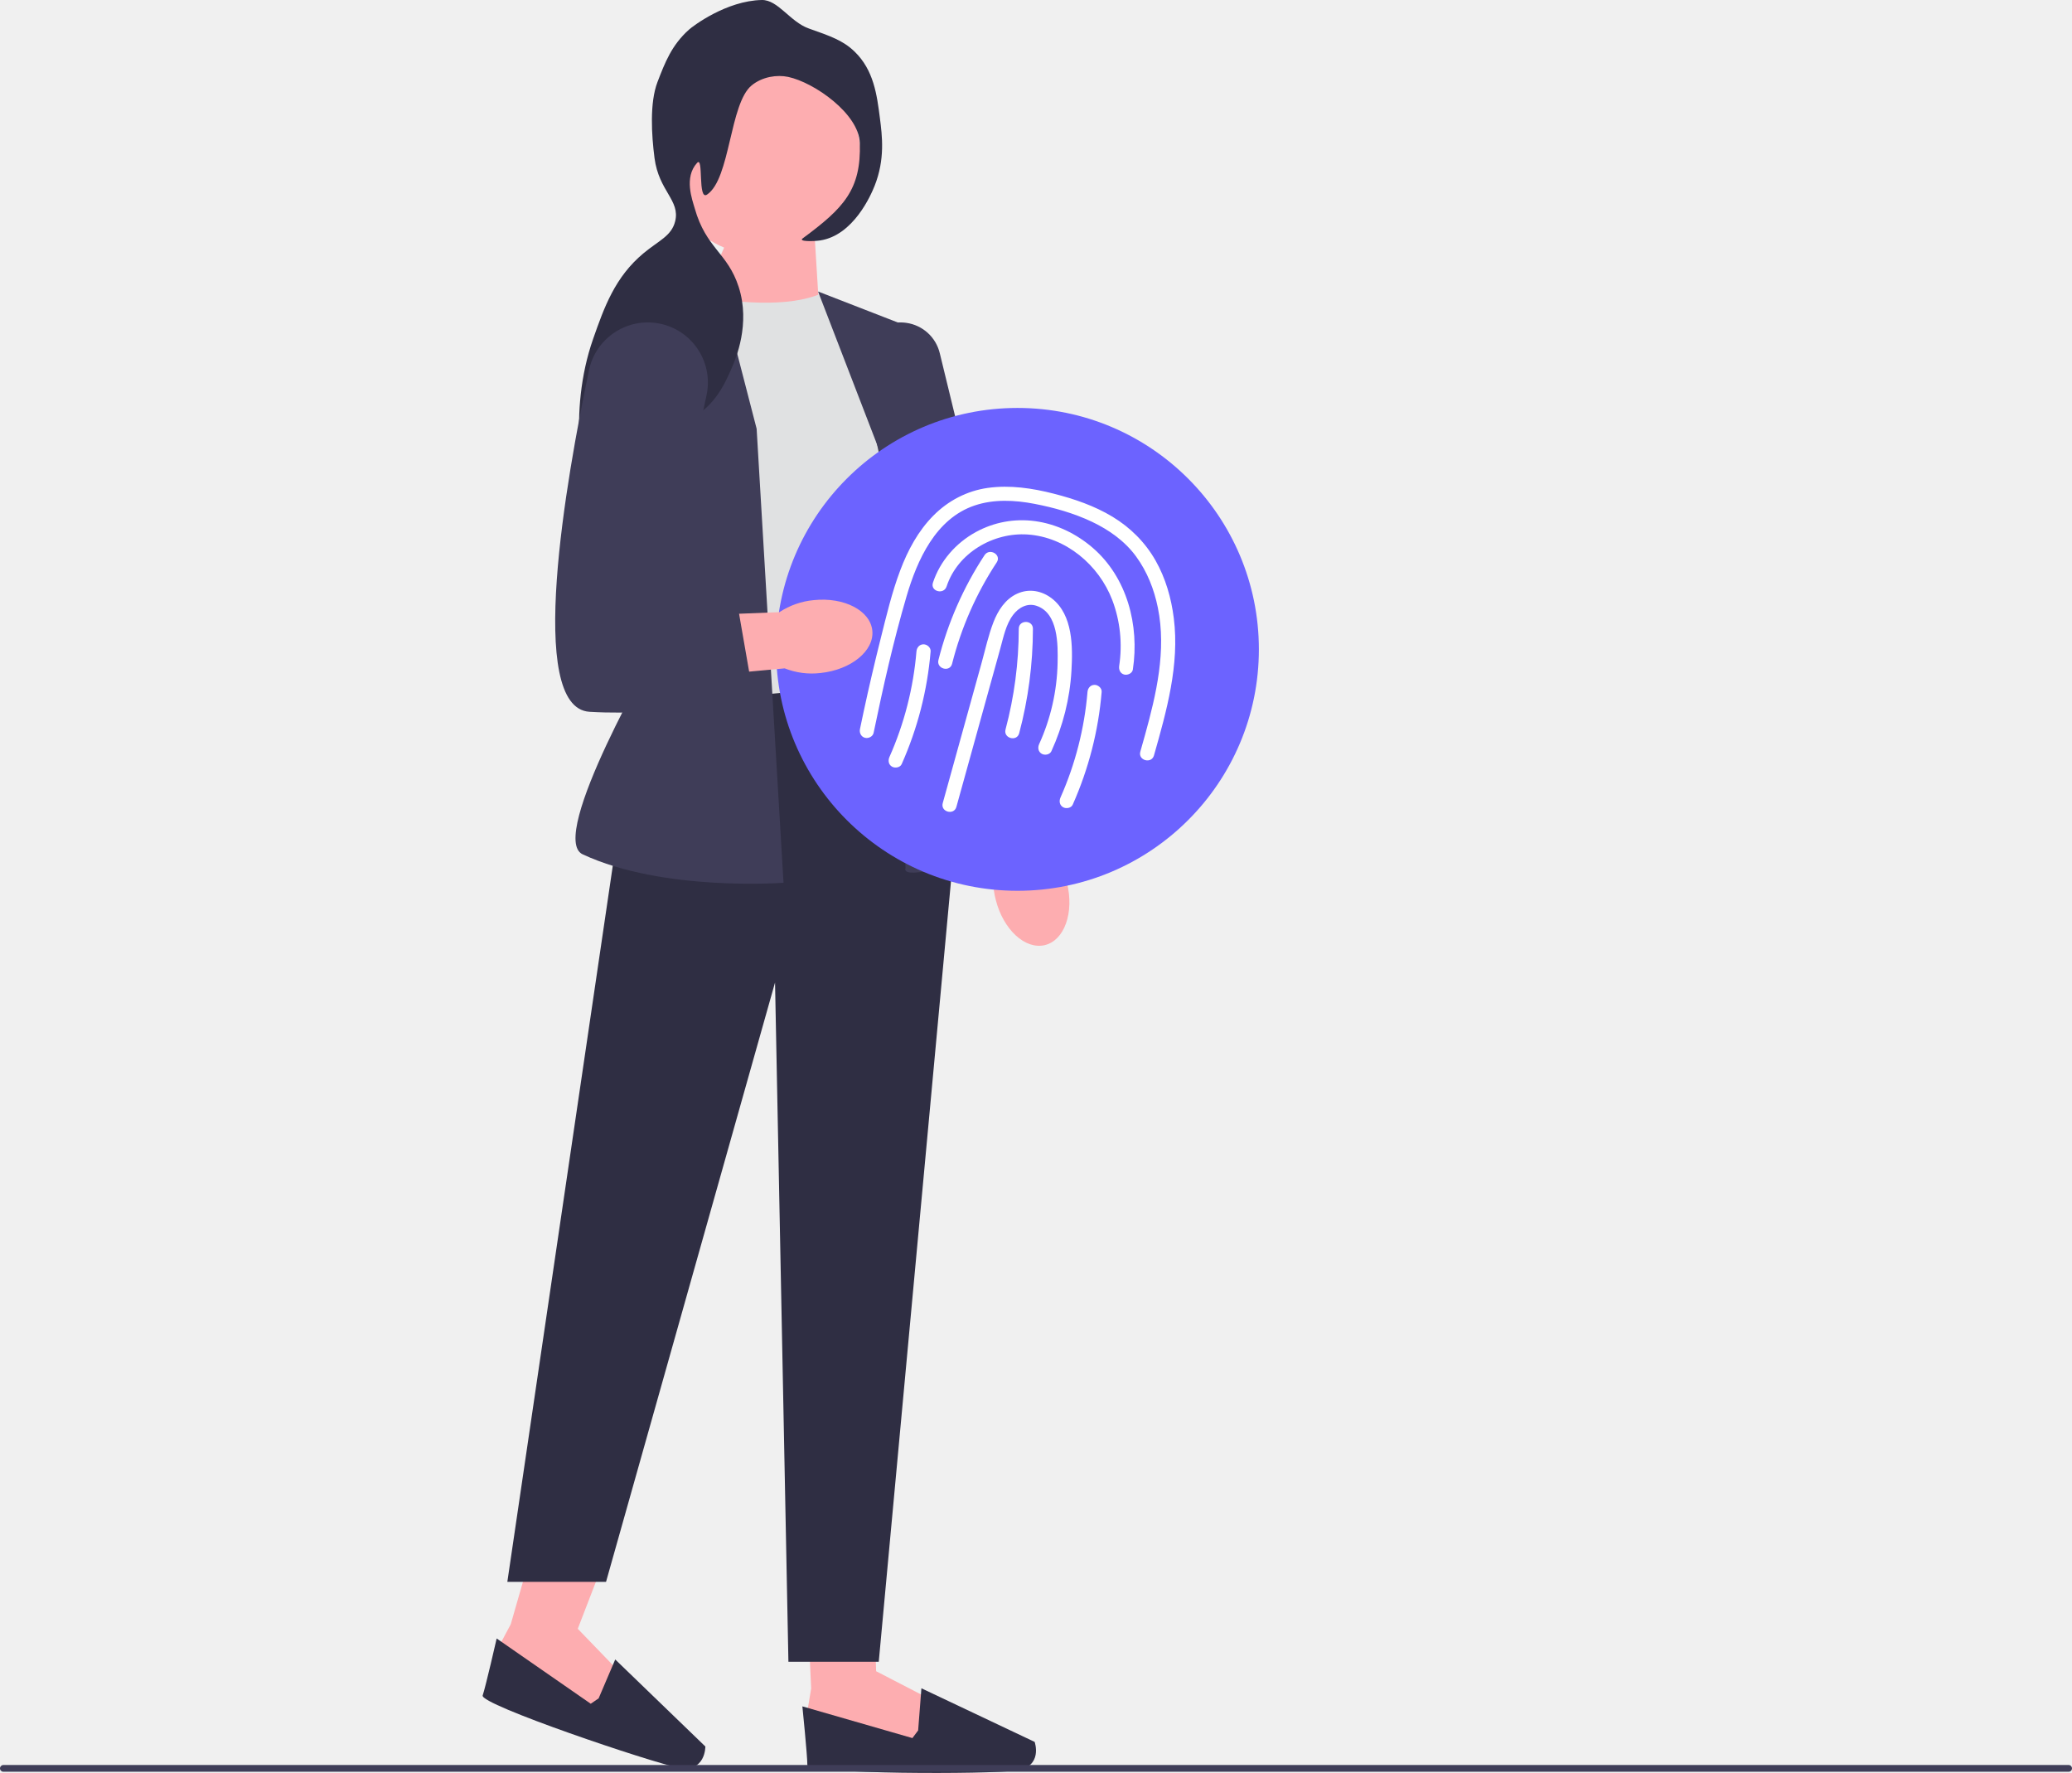
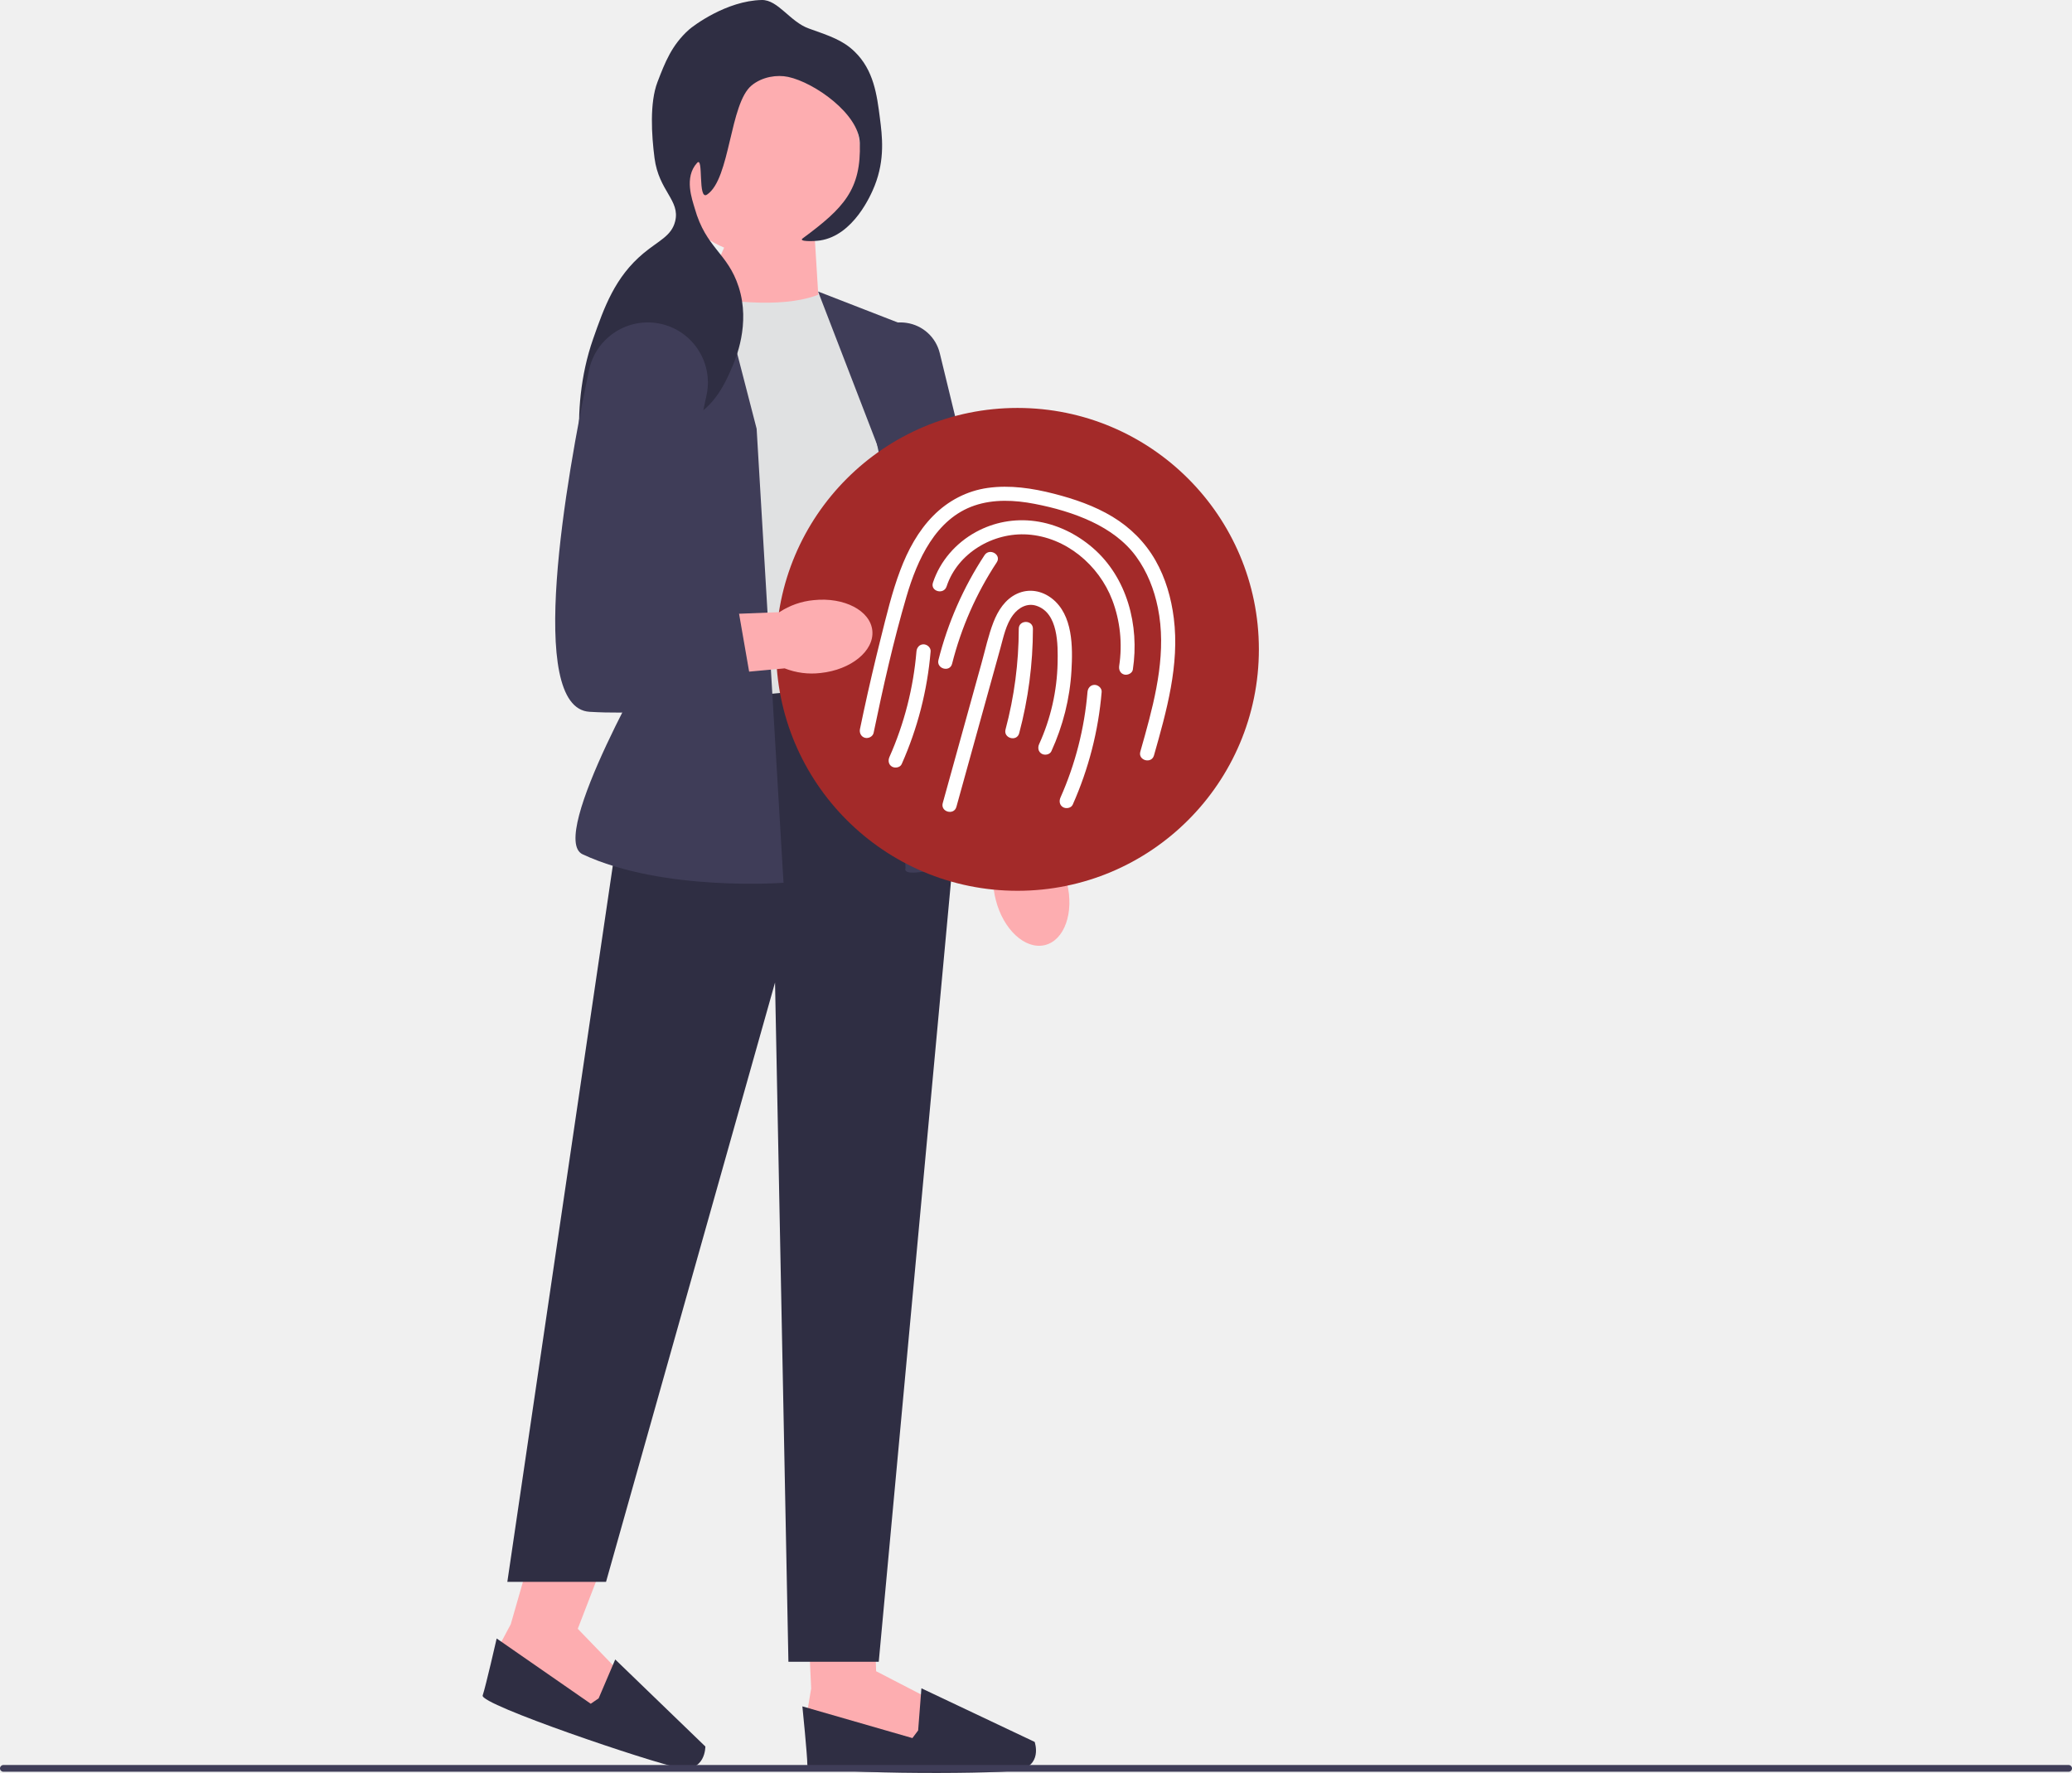
<svg xmlns="http://www.w3.org/2000/svg" width="731.67" height="625.997" viewBox="0 0 731.67 625.997">
  <path id="uuid-88bd4997-cc5c-49cd-8017-15367fdf1452-57" d="M376.763,311.697c2.62,10.501-.885,20.354-7.829,22.007-6.944,1.653-14.695-5.518-17.315-16.023-1.106-4.182-1.156-8.566-.145-12.784l-10.519-44.63,21.864-4.459,8.049,44.471c2.886,3.291,4.907,7.207,5.894,11.418,0,0,0,0,0,0Z" fill="#fdadb0" />
  <g>
    <polygon points="285.095 566.897 286.442 596.149 285.093 604.244 289.814 613.687 326.913 617.734 328.937 600.196 309.376 590.078 308.807 573.55 285.095 566.897" fill="#fdadb0" />
    <path d="M324.215,610.989l-2.024,2.698-38.852-11.196s1.753,17.267,1.753,20.639,64.08,3.373,73.723,2.024,6.546-10.118,6.546-10.118l-39.988-18.929-1.158,14.881h0Z" fill="#2f2e43" />
  </g>
  <g>
    <polygon points="188.439 545.365 180.354 573.509 176.486 580.746 177.937 591.204 211.79 606.911 219.319 590.943 204.025 575.097 213.619 550.219 188.439 545.365" fill="#fdadb0" />
    <path d="M211.392,599.657l-2.781,1.909-33.225-23.041s-3.865,16.92-4.945,20.115,59.631,23.703,69.198,25.51,9.44-7.491,9.44-7.491l-31.827-30.73-5.86,13.728h0l-0-0Z" fill="#2f2e43" />
  </g>
  <polygon points="287.71 83.967 289.127 106.973 246.169 109.152 259.471 78.842 287.71 83.967" fill="#fdadb0" />
  <path d="M290.223,103.531c-11.514,5.136-29.931,3.731-50.802,0l-3.262,144.597s65.288,13.126,87.735-11.093l-11.814-118.145-21.857-15.359v0Z" fill="#e0e1e2" />
  <polygon points="316.805 240.579 224.635 249.689 179.15 558.536 214.002 558.536 273.682 346.909 278.408 586.743 310.307 586.743 337.48 293.153 316.805 240.579" fill="#2f2e43" />
  <path d="M252.524,94.671l-30.968,18.326c-11.731,6.942-17.261,20.957-13.431,34.039l23.934,81.747s-38.975,66.957-26.31,72.865c28.459,13.274,70.927,10.042,70.927,10.042l-9.491-160.309-14.66-56.709,0,0v-0Z" fill="#3f3d58" />
  <path d="M288.877,102.924l35.016,13.604,8.27,101.014,23.16,81.376c-39.228,14.319-35.565,7.646-35.565,7.646l-6.498-140.415-24.383-63.225,0,0v-0Z" fill="#3f3d58" />
  <path d="M340.031,297.196l-.12-.553-35.794-165.551c-1-4.626,.279-9.262,3.508-12.722,3.23-3.46,7.769-5.053,12.453-4.372,5.777,.84,10.402,5.048,11.782,10.721l39.316,161.606-31.146,10.871h-0Z" fill="#3f3d58" />
  <circle cx="269.07" cy="55.227" r="34.852" fill="#fdadb0" />
  <path d="M285.651,10.073c7.677,2.698,12.069,4.242,16.093,8.118,6.797,6.548,7.918,15.298,8.961,23.429,.815,6.36,1.87,14.584-1.855,23.98-1.271,3.206-7.437,17.492-19.238,19.298-2.318,.354-7.759,.448-6.191-.71,14.515-10.716,20.71-17.186,20.202-33.702-.315-10.262-15.996-21.342-25.308-23.334-3.922-.839-9.144-.073-12.889,3.002-7.826,6.424-7.492,32.991-15.744,38.544-3.394,2.284-1.132-13.793-3.524-11.186-4.718,5.144-1.692,13.022-.844,16.022,4.022,14.231,11.604,15.624,15.532,27.776,4.241,13.12-1.097,25.473-2.362,28.402-2.202,5.096-5.98,13.841-14.614,18.036-10.958,5.325-19.596-1.609-24.69,4.336-2.848,3.323-1.307,6.843-6.451,17.18-1.679,3.374-2.519,5.062-3.262,5.002-3.517-.283-9.212-28.438-.002-54.658,3.865-11.004,7.652-21.784,17.803-30.215,5.367-4.457,9.868-6.061,11.149-11.265,1.83-7.436-5.77-10.609-7.293-22.341-1.042-8.024-1.773-19.499,1.06-26.854,2.675-6.946,4.997-12.975,11.076-18.442,1.46-1.313,13.245-10.238,25.741-10.49,5.753-.116,9.979,7.728,16.649,10.072h0Z" fill="#2f2e43" />
  <g>
-     <circle cx="359.294" cy="229.28" r="85.243" fill="#6c63ff" />
+     <circle cx="359.294" cy="229.28" r="85.243" fill="#A32A29" />
    <g>
      <path d="M337.725,284.894c5.175-18.666,10.349-37.333,15.524-55.999,1.102-3.974,1.954-8.388,4.476-11.76,1.949-2.607,5.016-4.313,8.261-3.241,7.737,2.556,7.612,13.721,7.475,20.235-.207,9.833-2.427,19.643-6.513,28.594-.56,1.227-.35,2.691,.897,3.42,1.075,.629,2.857,.337,3.42-.897,4.091-8.962,6.523-18.555,7.089-28.398,.488-8.493,.525-19.693-6.837-25.482-3.598-2.829-8.19-3.67-12.408-1.714-4.168,1.932-6.714,5.933-8.315,10.076-1.78,4.606-2.84,9.546-4.158,14.299l-4.246,15.316c-3.162,11.407-6.325,22.814-9.487,34.222-.861,3.105,3.962,4.431,4.821,1.329h0v0h-0Z" fill="#fff" />
      <path d="M359.896,258.897c3.202-12.019,4.838-24.447,4.852-36.885,.004-3.217-4.996-3.222-5,0-.013,12.017-1.579,23.944-4.673,35.556-.829,3.113,3.993,4.44,4.821,1.329h-0Z" fill="#fff" />
      <path d="M308.494,258.752c3.351-16.157,6.978-32.366,11.629-48.204,3.771-12.843,10.274-27.397,23.998-32.054,6.816-2.313,14.204-1.94,21.18-.598,6.918,1.331,13.925,3.311,20.301,6.34,6.036,2.867,11.619,6.82,15.592,12.264,3.922,5.375,6.365,11.612,7.681,18.107,3.055,15.073-.541,30.471-4.57,44.999-.536,1.934-1.084,3.864-1.633,5.794-.881,3.101,3.942,4.424,4.821,1.329,4.452-15.663,9.077-32.025,7.003-48.463-.897-7.109-2.891-14.093-6.445-20.35-3.642-6.412-8.896-11.653-15.195-15.462-6.353-3.842-13.504-6.288-20.665-8.123-7.606-1.95-15.522-3.15-23.356-2.06-7.387,1.027-14.043,4.53-19.274,9.818-5.359,5.418-8.983,12.187-11.657,19.262-2.949,7.803-4.875,15.999-6.904,24.077-2.144,8.538-4.145,17.112-6,25.717-.451,2.091-.892,4.184-1.327,6.278-.274,1.321,.385,2.701,1.746,3.075,1.239,.34,2.8-.418,3.075-1.746h0Z" fill="#fff" />
      <path d="M334.263,207.066c3.899-11.831,16.455-19.156,28.611-18.344,13.475,.9,25.154,10.741,29.885,23.124,2.811,7.358,3.636,15.457,2.454,23.243-.202,1.333,.336,2.688,1.746,3.075,1.182,.325,2.871-.403,3.075-1.746,2.362-15.562-1.979-32.52-14.226-43.043-5.743-4.935-12.777-8.35-20.307-9.373-7.241-.983-14.541,.357-20.952,3.882-7.032,3.867-12.587,10.205-15.108,17.854-1.009,3.063,3.817,4.376,4.821,1.329h0l0-0Z" fill="#fff" />
      <path d="M323.625,229.998c-1.074,12.826-4.307,25.509-9.537,37.273-.548,1.233-.358,2.686,.897,3.42,1.065,.623,2.869,.343,3.42-.897,5.614-12.626,9.066-26.024,10.219-39.796,.113-1.347-1.23-2.5-2.5-2.5-1.446,0-2.387,1.149-2.5,2.5h0Z" fill="#fff" />
      <path d="M384.021,244.315c-1.074,12.826-4.307,25.509-9.537,37.273-.548,1.233-.358,2.686,.897,3.42,1.065,.623,2.869,.343,3.42-.897,5.614-12.626,9.066-26.024,10.219-39.796,.113-1.347-1.23-2.5-2.5-2.5-1.446,0-2.387,1.149-2.5,2.5h0l0-0Z" fill="#fff" />
      <path d="M336.205,234.364c3.215-12.749,8.542-24.831,15.769-35.814,1.774-2.696-2.554-5.203-4.317-2.524-7.444,11.313-12.962,23.878-16.273,37.009-.787,3.121,4.034,4.452,4.821,1.329h0v0h-0Z" fill="#fff" />
    </g>
  </g>
  <path d="M0,624.383c0,.66,.53,1.19,1.19,1.19H730.48c.66,0,1.19-.53,1.19-1.19,0-.66-.53-1.19-1.19-1.19H1.19c-.66,0-1.19,.53-1.19,1.19Z" fill="#3f3d58" />
  <path id="uuid-8124b475-4b45-4c0e-ad2f-769421aa215d-58" d="M287.343,211.895c10.763-1.132,20.032,3.711,20.702,10.817,.67,7.106-7.511,13.783-18.278,14.914-4.295,.513-8.643-.048-12.68-1.637l-45.66,4.201-1.371-22.272,45.159-1.776c3.661-2.399,7.82-3.855,12.128-4.246,0,0,0,0,0,0Z" fill="#fdadb0" />
  <path d="M231.713,114.053h-0c-11.053-1.557-21.422,5.711-23.719,16.633-8.015,38.108-22.397,119.281,.192,120.637,29.536,1.772,57.891-5.316,57.891-5.316l-7.089-40.76-23.038-2.363,13.552-63.386c2.573-12.035-5.601-23.728-17.788-25.444l0-0Z" fill="#3f3d58" />
</svg>
